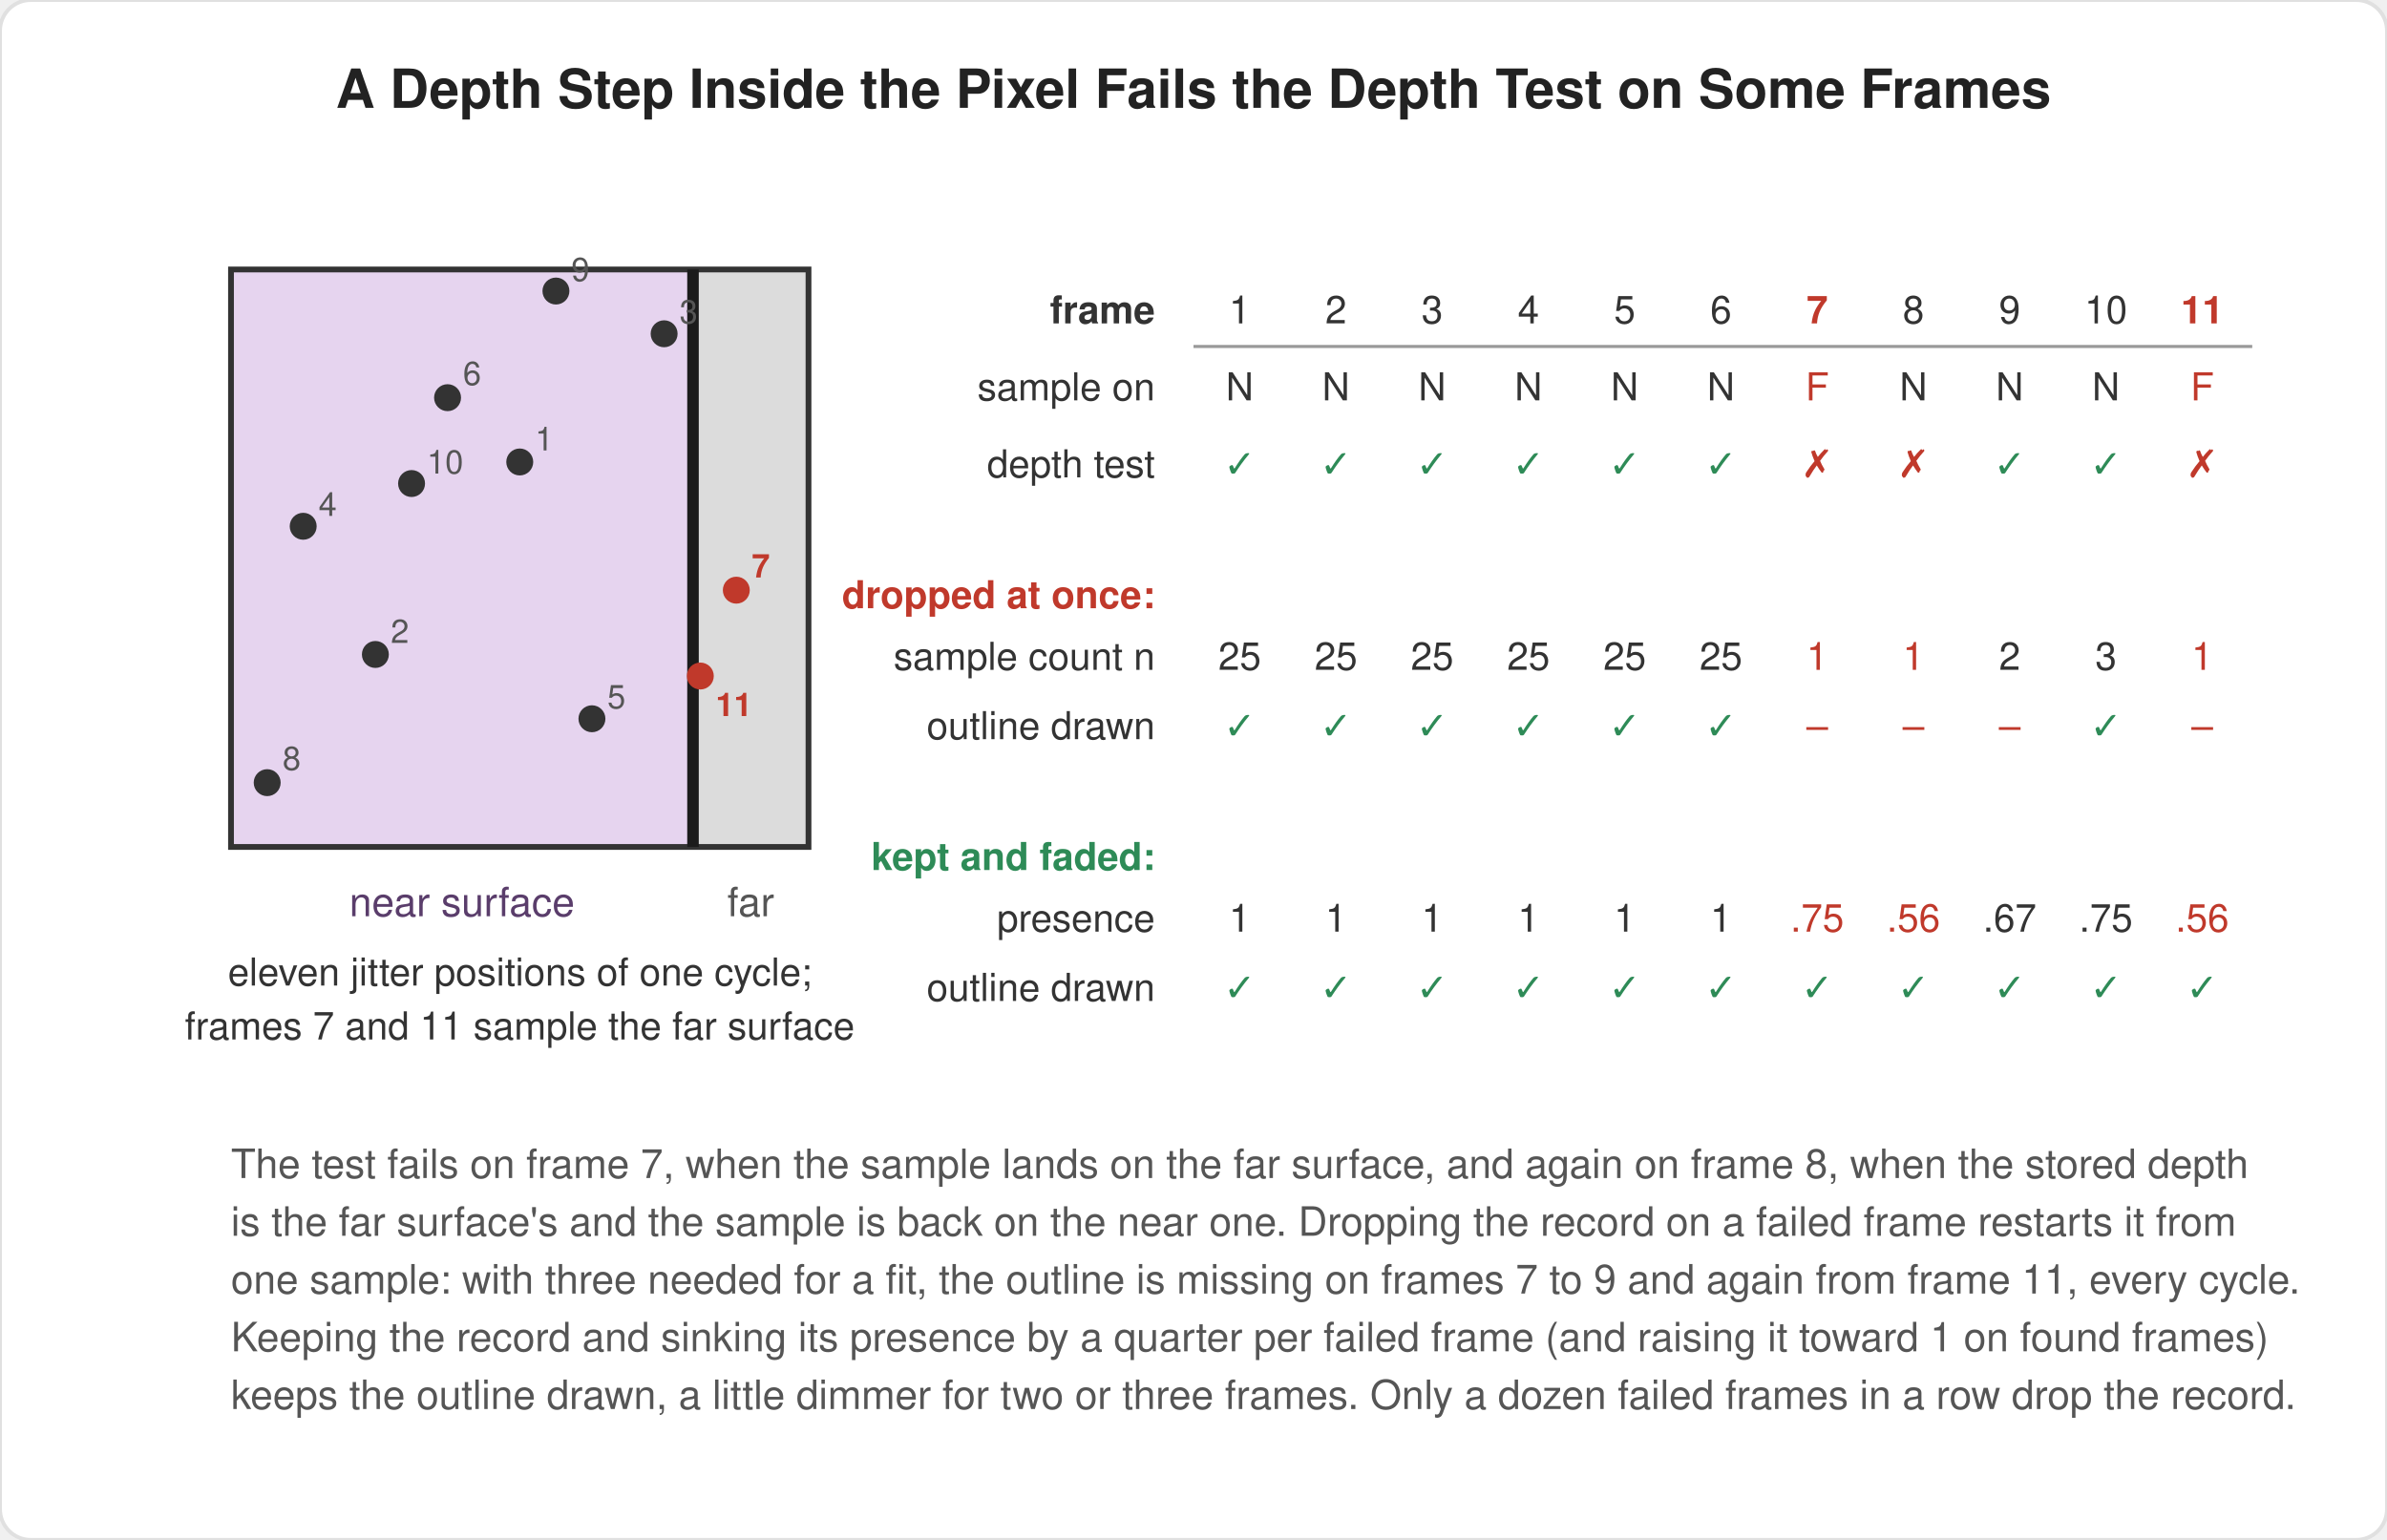
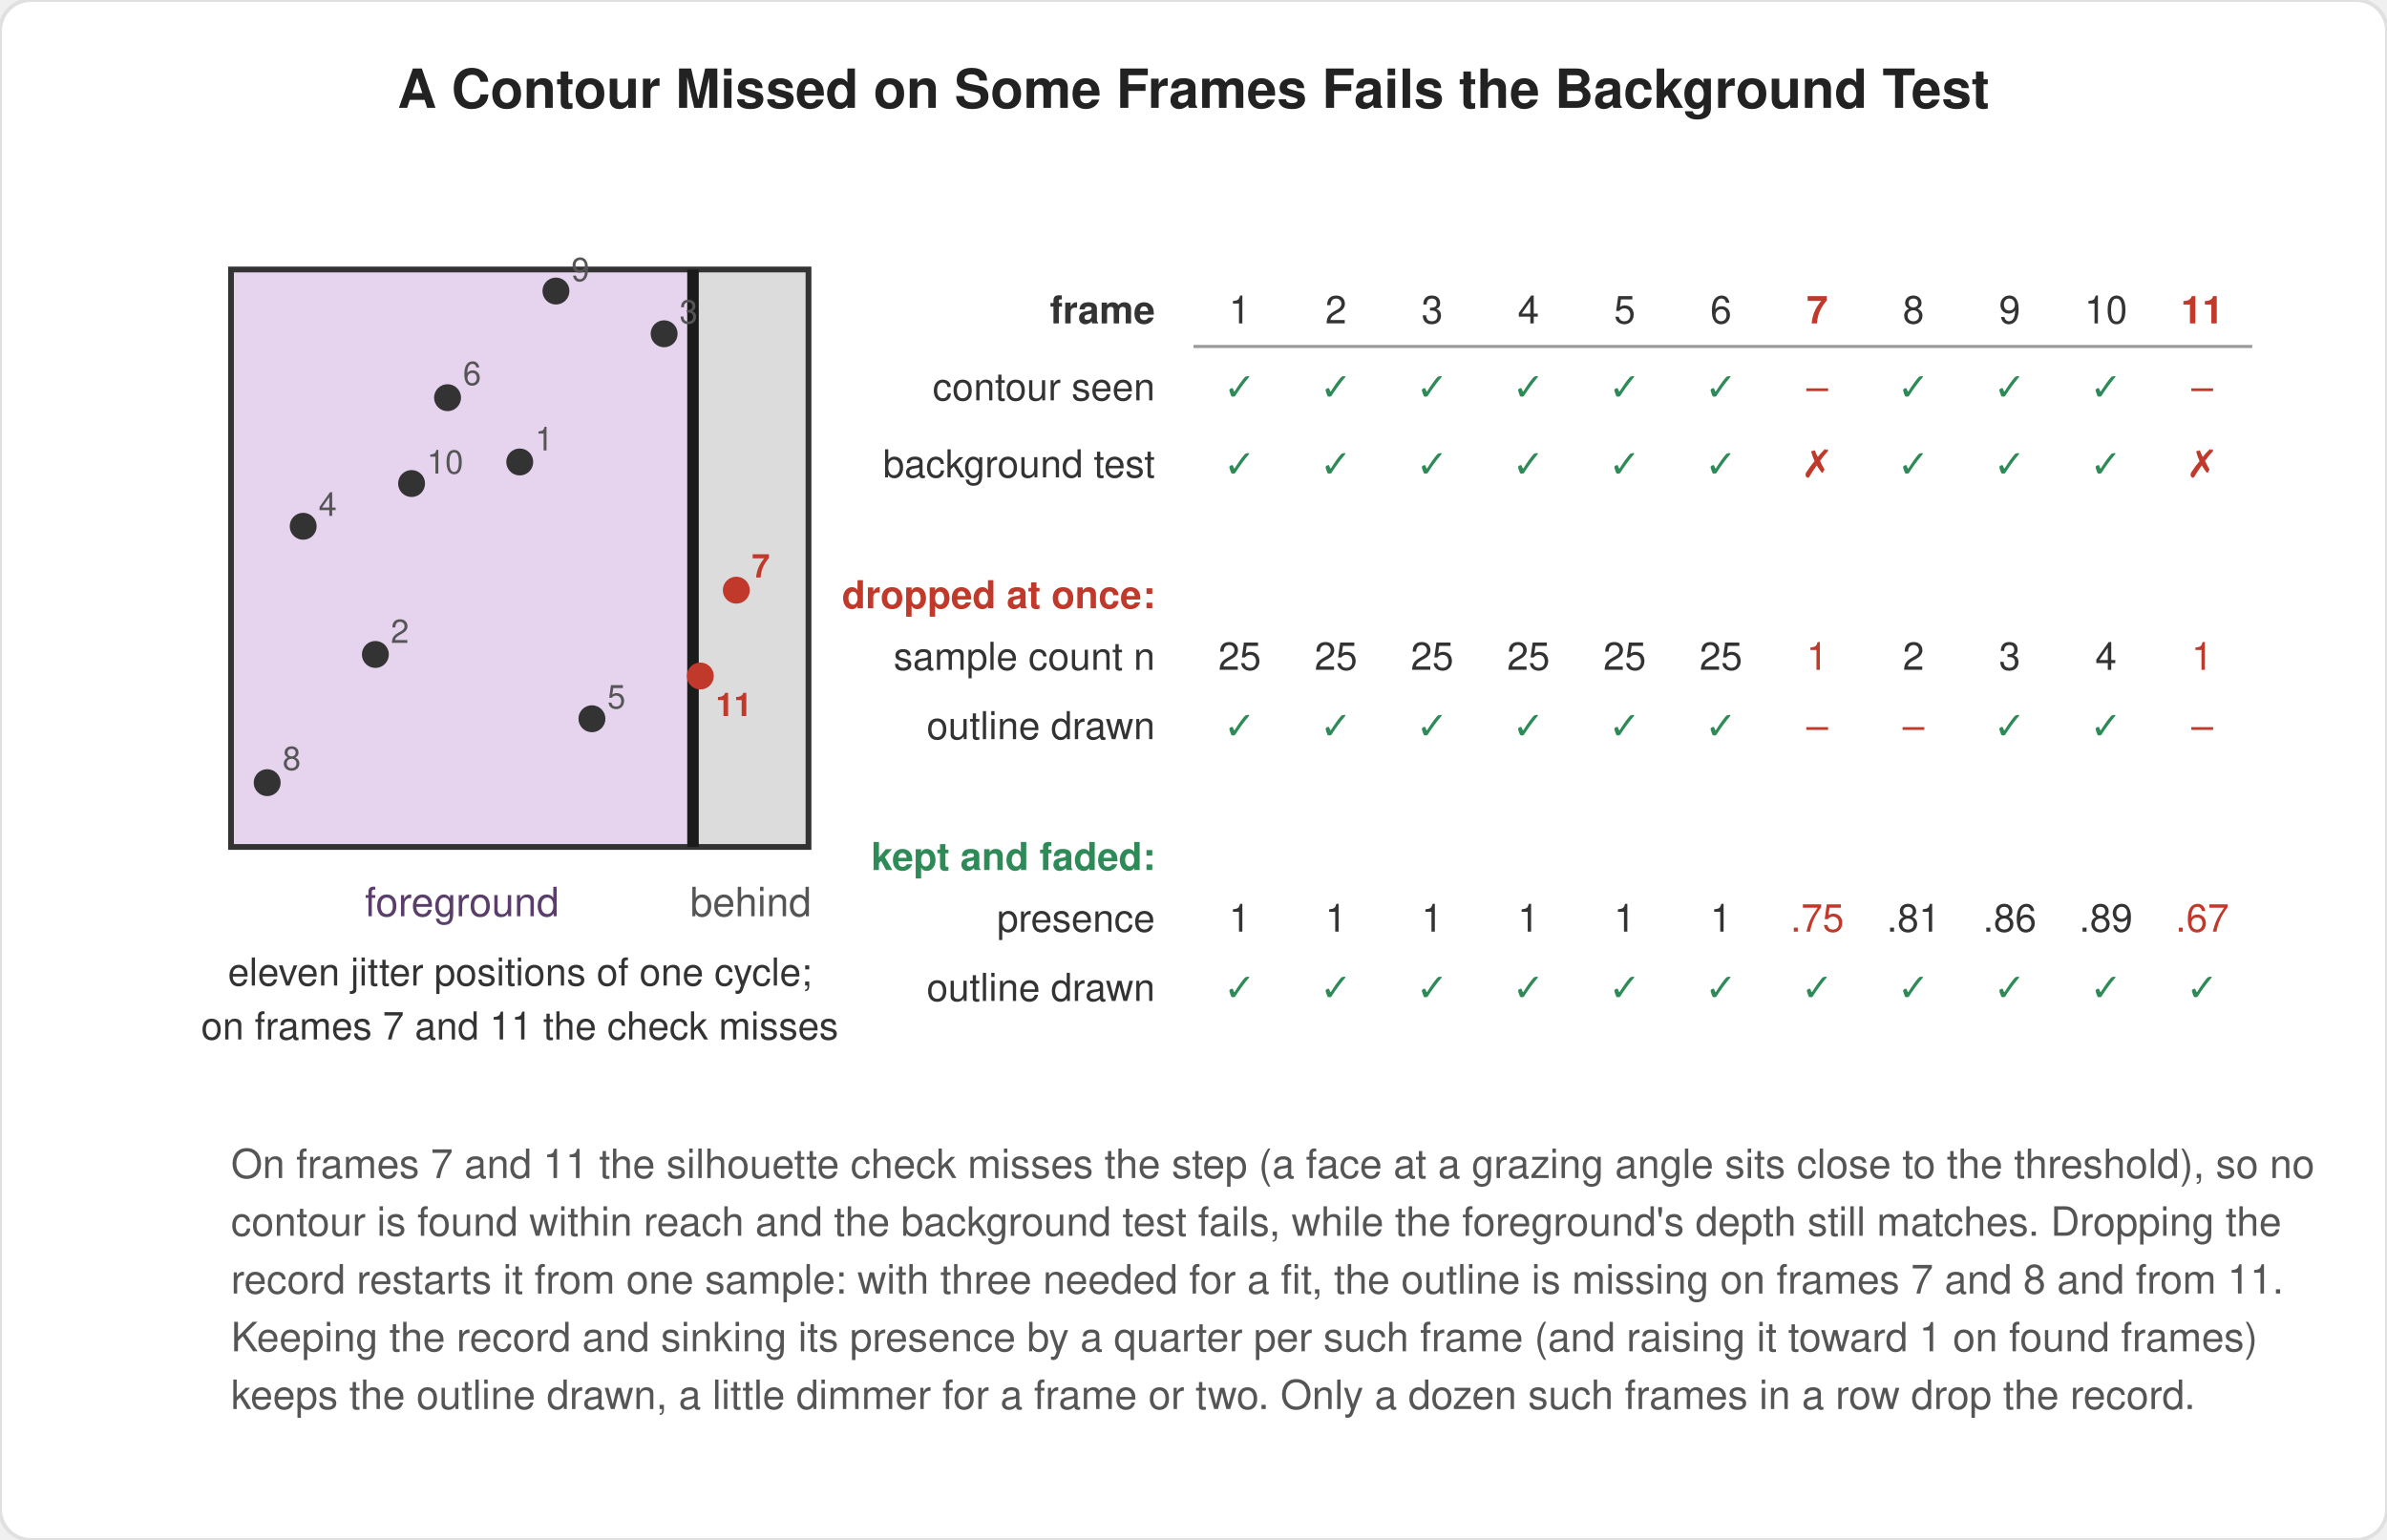
<svg xmlns="http://www.w3.org/2000/svg" viewBox="0 0 620 400" font-family="Segoe UI, Helvetica, Arial, sans-serif">
  <rect x="0" y="0" width="620" height="400" fill="#ffffff" stroke="#e0e0e0" rx="8" />
-   <text x="310" y="28" text-anchor="middle" font-size="14" font-weight="600" fill="#222">A Depth Step Inside the Pixel Fails the Depth Test on Some Frames</text>
+   <text x="310" y="28" text-anchor="middle" font-size="14" font-weight="600" fill="#222">A Contour Missed on Some Frames Fails the Background Test</text>
  <rect x="60" y="70" width="120" height="150" fill="#c9a0dc" fill-opacity="0.45" />
  <rect x="180" y="70" width="30" height="150" fill="#bbbbbb" fill-opacity="0.5" />
  <rect x="60" y="70" width="150" height="150" fill="none" stroke="#333" stroke-width="1.5" />
  <line x1="180" y1="70" x2="180" y2="220" stroke="#1b1b1b" stroke-width="3" />
  <g fill="#333">
    <circle cx="135" cy="120" r="3.5" />
    <circle cx="97.5" cy="170" r="3.5" />
    <circle cx="172.5" cy="86.7" r="3.5" />
    <circle cx="78.75" cy="136.7" r="3.5" />
    <circle cx="153.75" cy="186.7" r="3.5" />
    <circle cx="116.25" cy="103.3" r="3.5" />
    <circle cx="69.4" cy="203.3" r="3.5" />
    <circle cx="144.4" cy="75.6" r="3.5" />
    <circle cx="106.9" cy="125.6" r="3.5" />
  </g>
  <g fill="#c0392b">
    <circle cx="191.25" cy="153.3" r="3.5" />
    <circle cx="181.9" cy="175.6" r="3.5" />
  </g>
  <g font-size="8.5" fill="#555">
    <text x="139" y="117">1</text>
    <text x="101.5" y="167">2</text>
    <text x="176.5" y="84">3</text>
    <text x="82.75" y="134">4</text>
    <text x="157.75" y="184">5</text>
    <text x="120.25" y="100">6</text>
    <text x="73.4" y="200">8</text>
    <text x="148.4" y="73">9</text>
    <text x="110.9" y="123">10</text>
  </g>
  <g font-size="8.5" fill="#c0392b" font-weight="600">
    <text x="195.25" y="150">7</text>
    <text x="185.9" y="186">11</text>
  </g>
-   <text x="120" y="238" text-anchor="middle" font-size="10.5" fill="#5a3d6b">near surface</text>
-   <text x="195" y="238" text-anchor="middle" font-size="10.5" fill="#555">far</text>
+   <text x="120" y="238" text-anchor="middle" font-size="10.5" fill="#5a3d6b">foreground</text>
+   <text x="195" y="238" text-anchor="middle" font-size="10.5" fill="#555">behind</text>
  <text x="135" y="256" text-anchor="middle" font-size="10" fill="#333">eleven jitter positions of one cycle;</text>
-   <text x="135" y="270" text-anchor="middle" font-size="10" fill="#333">frames 7 and 11 sample the far surface</text>
+   <text x="135" y="270" text-anchor="middle" font-size="10" fill="#333">on frames 7 and 11 the check misses</text>
  <g font-size="10" fill="#333" text-anchor="end">
    <text x="300" y="84" font-weight="600">frame</text>
-     <text x="300" y="104">sample on</text>
-     <text x="300" y="124">depth test</text>
+     <text x="300" y="104">contour seen</text>
+     <text x="300" y="124">background test</text>
    <text x="300" y="158" font-weight="600" fill="#c0392b">dropped at once:</text>
    <text x="300" y="174">sample count n</text>
    <text x="300" y="192">outline drawn</text>
    <text x="300" y="226" font-weight="600" fill="#2e8b57">kept and faded:</text>
    <text x="300" y="242">presence</text>
    <text x="300" y="260">outline drawn</text>
  </g>
  <line x1="310" y1="90" x2="585" y2="90" stroke="#999" stroke-width="0.8" />
  <g font-size="10" fill="#333" text-anchor="middle">
    <text x="322" y="84">1</text>
    <text x="347" y="84">2</text>
    <text x="372" y="84">3</text>
    <text x="397" y="84">4</text>
    <text x="422" y="84">5</text>
    <text x="447" y="84">6</text>
    <text x="472" y="84" fill="#c0392b" font-weight="600">7</text>
    <text x="497" y="84">8</text>
    <text x="522" y="84">9</text>
    <text x="547" y="84">10</text>
    <text x="572" y="84" fill="#c0392b" font-weight="600">11</text>
-     <text x="322" y="104">N</text>
-     <text x="347" y="104">N</text>
-     <text x="372" y="104">N</text>
-     <text x="397" y="104">N</text>
-     <text x="422" y="104">N</text>
-     <text x="447" y="104">N</text>
-     <text x="472" y="104" fill="#c0392b">F</text>
-     <text x="497" y="104">N</text>
-     <text x="522" y="104">N</text>
-     <text x="547" y="104">N</text>
-     <text x="572" y="104" fill="#c0392b">F</text>
+     <text x="322" y="104" fill="#2e8b57">✓</text>
+     <text x="347" y="104" fill="#2e8b57">✓</text>
+     <text x="372" y="104" fill="#2e8b57">✓</text>
+     <text x="397" y="104" fill="#2e8b57">✓</text>
+     <text x="422" y="104" fill="#2e8b57">✓</text>
+     <text x="447" y="104" fill="#2e8b57">✓</text>
+     <text x="472" y="104" fill="#c0392b">–</text>
+     <text x="497" y="104" fill="#2e8b57">✓</text>
+     <text x="522" y="104" fill="#2e8b57">✓</text>
+     <text x="547" y="104" fill="#2e8b57">✓</text>
+     <text x="572" y="104" fill="#c0392b">–</text>
    <text x="322" y="124" fill="#2e8b57">✓</text>
    <text x="347" y="124" fill="#2e8b57">✓</text>
    <text x="372" y="124" fill="#2e8b57">✓</text>
    <text x="397" y="124" fill="#2e8b57">✓</text>
    <text x="422" y="124" fill="#2e8b57">✓</text>
    <text x="447" y="124" fill="#2e8b57">✓</text>
    <text x="472" y="124" fill="#c0392b">✗</text>
-     <text x="497" y="124" fill="#c0392b">✗</text>
+     <text x="497" y="124" fill="#2e8b57">✓</text>
    <text x="522" y="124" fill="#2e8b57">✓</text>
    <text x="547" y="124" fill="#2e8b57">✓</text>
    <text x="572" y="124" fill="#c0392b">✗</text>
    <text x="322" y="174">25</text>
    <text x="347" y="174">25</text>
    <text x="372" y="174">25</text>
    <text x="397" y="174">25</text>
    <text x="422" y="174">25</text>
    <text x="447" y="174">25</text>
    <text x="472" y="174" fill="#c0392b">1</text>
-     <text x="497" y="174" fill="#c0392b">1</text>
-     <text x="522" y="174">2</text>
-     <text x="547" y="174">3</text>
+     <text x="497" y="174">2</text>
+     <text x="522" y="174">3</text>
+     <text x="547" y="174">4</text>
    <text x="572" y="174" fill="#c0392b">1</text>
    <text x="322" y="192" fill="#2e8b57">✓</text>
    <text x="347" y="192" fill="#2e8b57">✓</text>
    <text x="372" y="192" fill="#2e8b57">✓</text>
    <text x="397" y="192" fill="#2e8b57">✓</text>
    <text x="422" y="192" fill="#2e8b57">✓</text>
    <text x="447" y="192" fill="#2e8b57">✓</text>
    <text x="472" y="192" fill="#c0392b">–</text>
    <text x="497" y="192" fill="#c0392b">–</text>
-     <text x="522" y="192" fill="#c0392b">–</text>
+     <text x="522" y="192" fill="#2e8b57">✓</text>
    <text x="547" y="192" fill="#2e8b57">✓</text>
    <text x="572" y="192" fill="#c0392b">–</text>
    <text x="322" y="242">1</text>
    <text x="347" y="242">1</text>
    <text x="372" y="242">1</text>
    <text x="397" y="242">1</text>
    <text x="422" y="242">1</text>
    <text x="447" y="242">1</text>
    <text x="472" y="242" fill="#c0392b">.75</text>
-     <text x="497" y="242" fill="#c0392b">.56</text>
-     <text x="522" y="242">.67</text>
-     <text x="547" y="242">.75</text>
-     <text x="572" y="242" fill="#c0392b">.56</text>
+     <text x="497" y="242">.81</text>
+     <text x="522" y="242">.86</text>
+     <text x="547" y="242">.89</text>
+     <text x="572" y="242" fill="#c0392b">.67</text>
    <text x="322" y="260" fill="#2e8b57">✓</text>
    <text x="347" y="260" fill="#2e8b57">✓</text>
    <text x="372" y="260" fill="#2e8b57">✓</text>
    <text x="397" y="260" fill="#2e8b57">✓</text>
    <text x="422" y="260" fill="#2e8b57">✓</text>
    <text x="447" y="260" fill="#2e8b57">✓</text>
    <text x="472" y="260" fill="#2e8b57">✓</text>
    <text x="497" y="260" fill="#2e8b57">✓</text>
    <text x="522" y="260" fill="#2e8b57">✓</text>
    <text x="547" y="260" fill="#2e8b57">✓</text>
    <text x="572" y="260" fill="#2e8b57">✓</text>
  </g>
  <g font-size="10.5" fill="#555">
-     <text x="60" y="306">The test fails on frame 7, when the sample lands on the far surface, and again on frame 8, when the stored depth</text>
-     <text x="60" y="321">is the far surface's and the sample is back on the near one. Dropping the record on a failed frame restarts it from</text>
-     <text x="60" y="336">one sample: with three needed for a fit, the outline is missing on frames 7 to 9 and again from frame 11, every cycle.</text>
-     <text x="60" y="351">Keeping the record and sinking its presence by a quarter per failed frame (and raising it toward 1 on found frames)</text>
-     <text x="60" y="366">keeps the outline drawn, a little dimmer for two or three frames. Only a dozen failed frames in a row drop the record.</text>
+     <text x="60" y="306">On frames 7 and 11 the silhouette check misses the step (a face at a grazing angle sits close to the threshold), so no</text>
+     <text x="60" y="321">contour is found within reach and the background test fails, while the foreground's depth still matches. Dropping the</text>
+     <text x="60" y="336">record restarts it from one sample: with three needed for a fit, the outline is missing on frames 7 and 8 and from 11.</text>
+     <text x="60" y="351">Keeping the record and sinking its presence by a quarter per such frame (and raising it toward 1 on found frames)</text>
+     <text x="60" y="366">keeps the outline drawn, a little dimmer for a frame or two. Only a dozen such frames in a row drop the record.</text>
  </g>
</svg>
